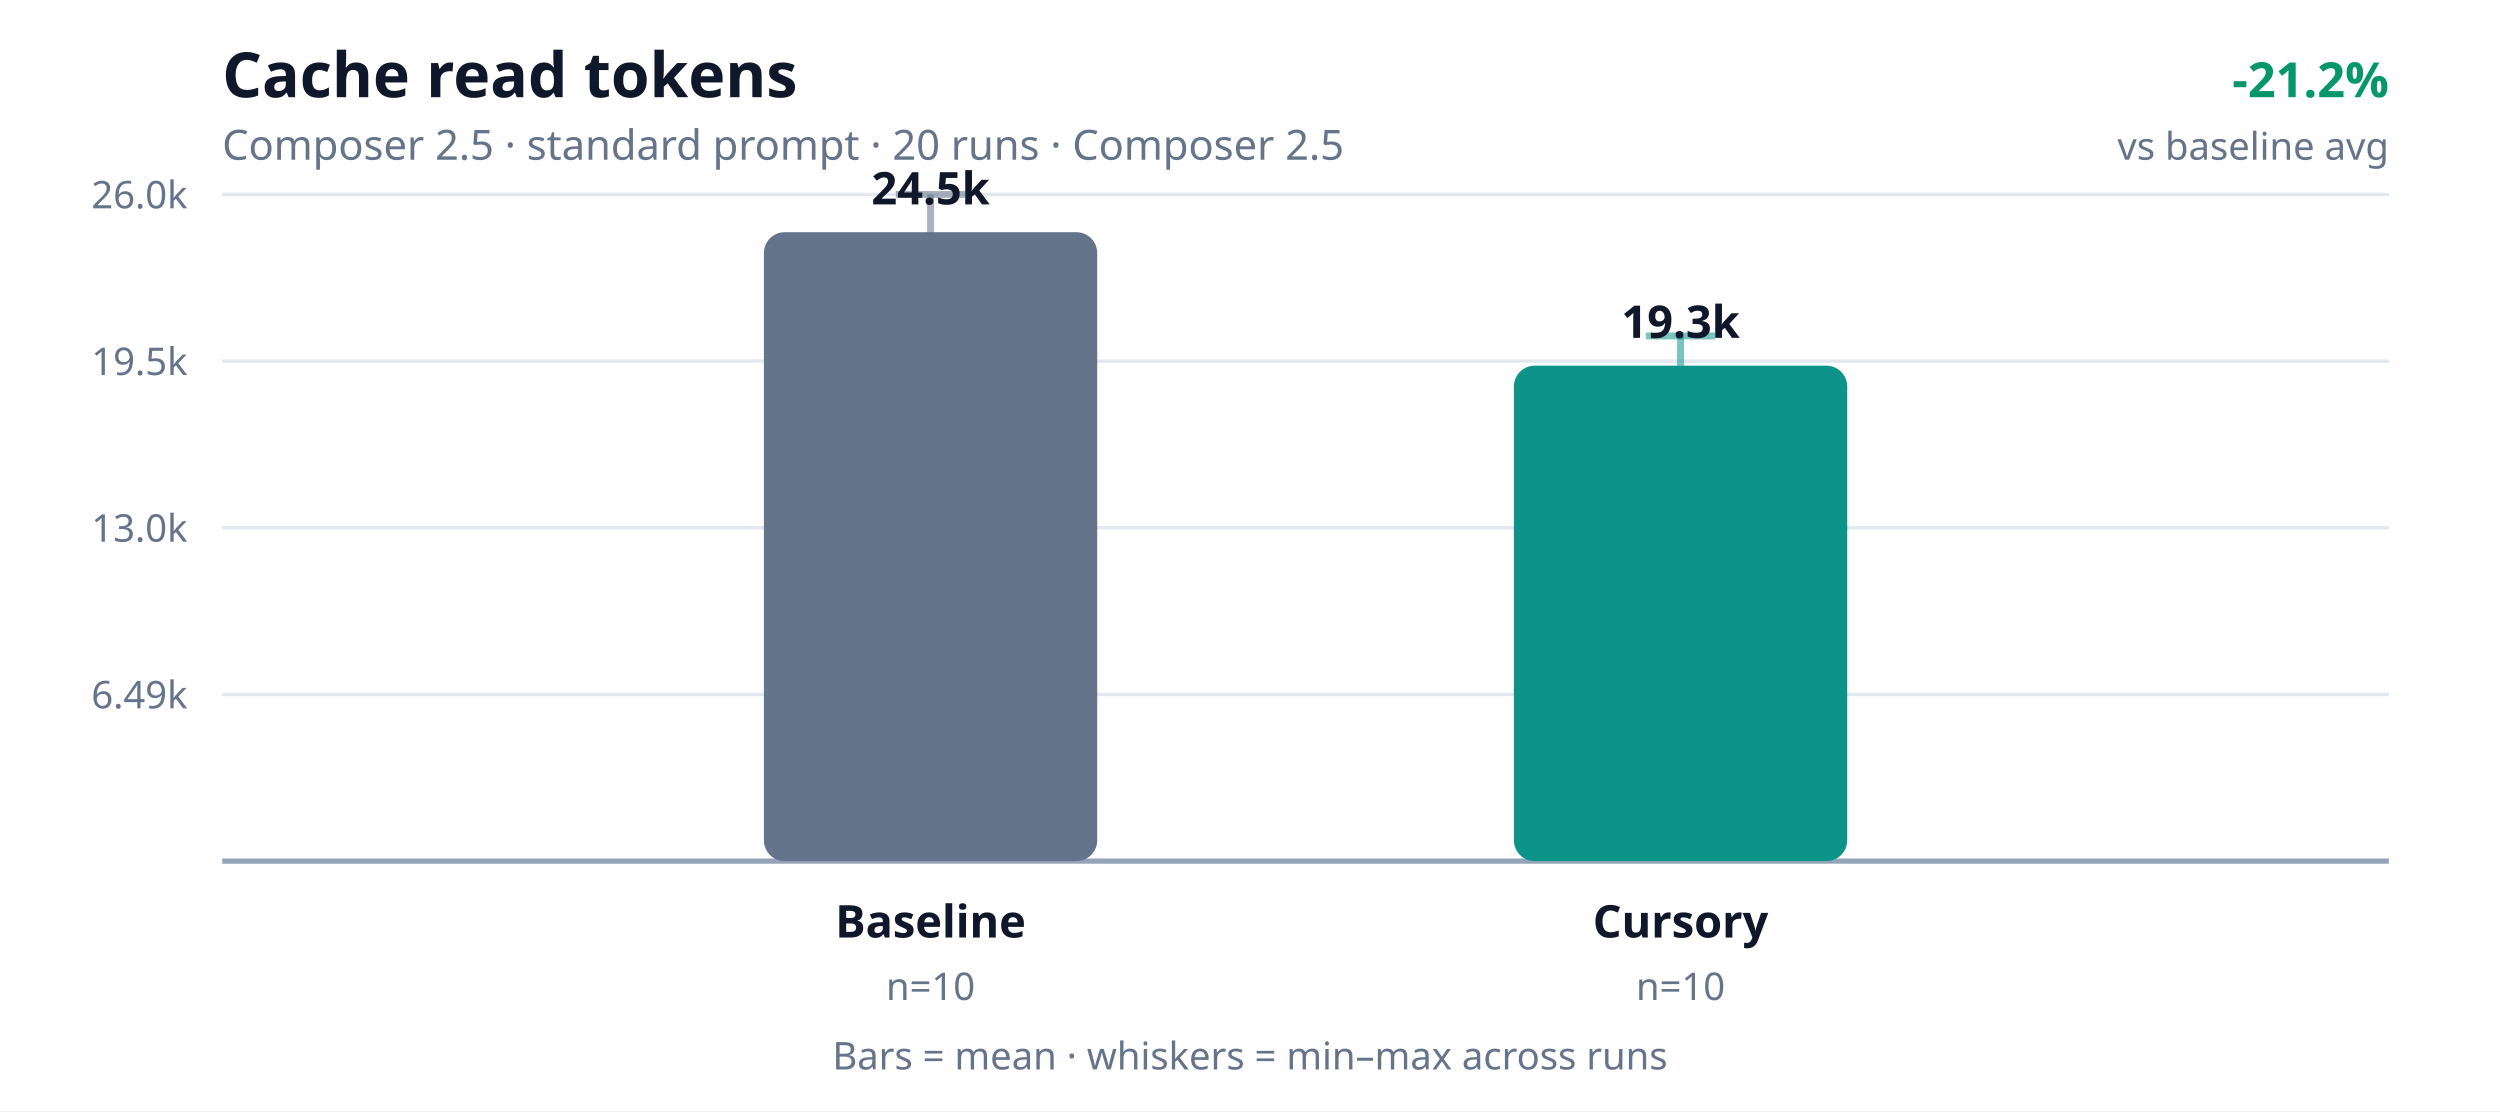
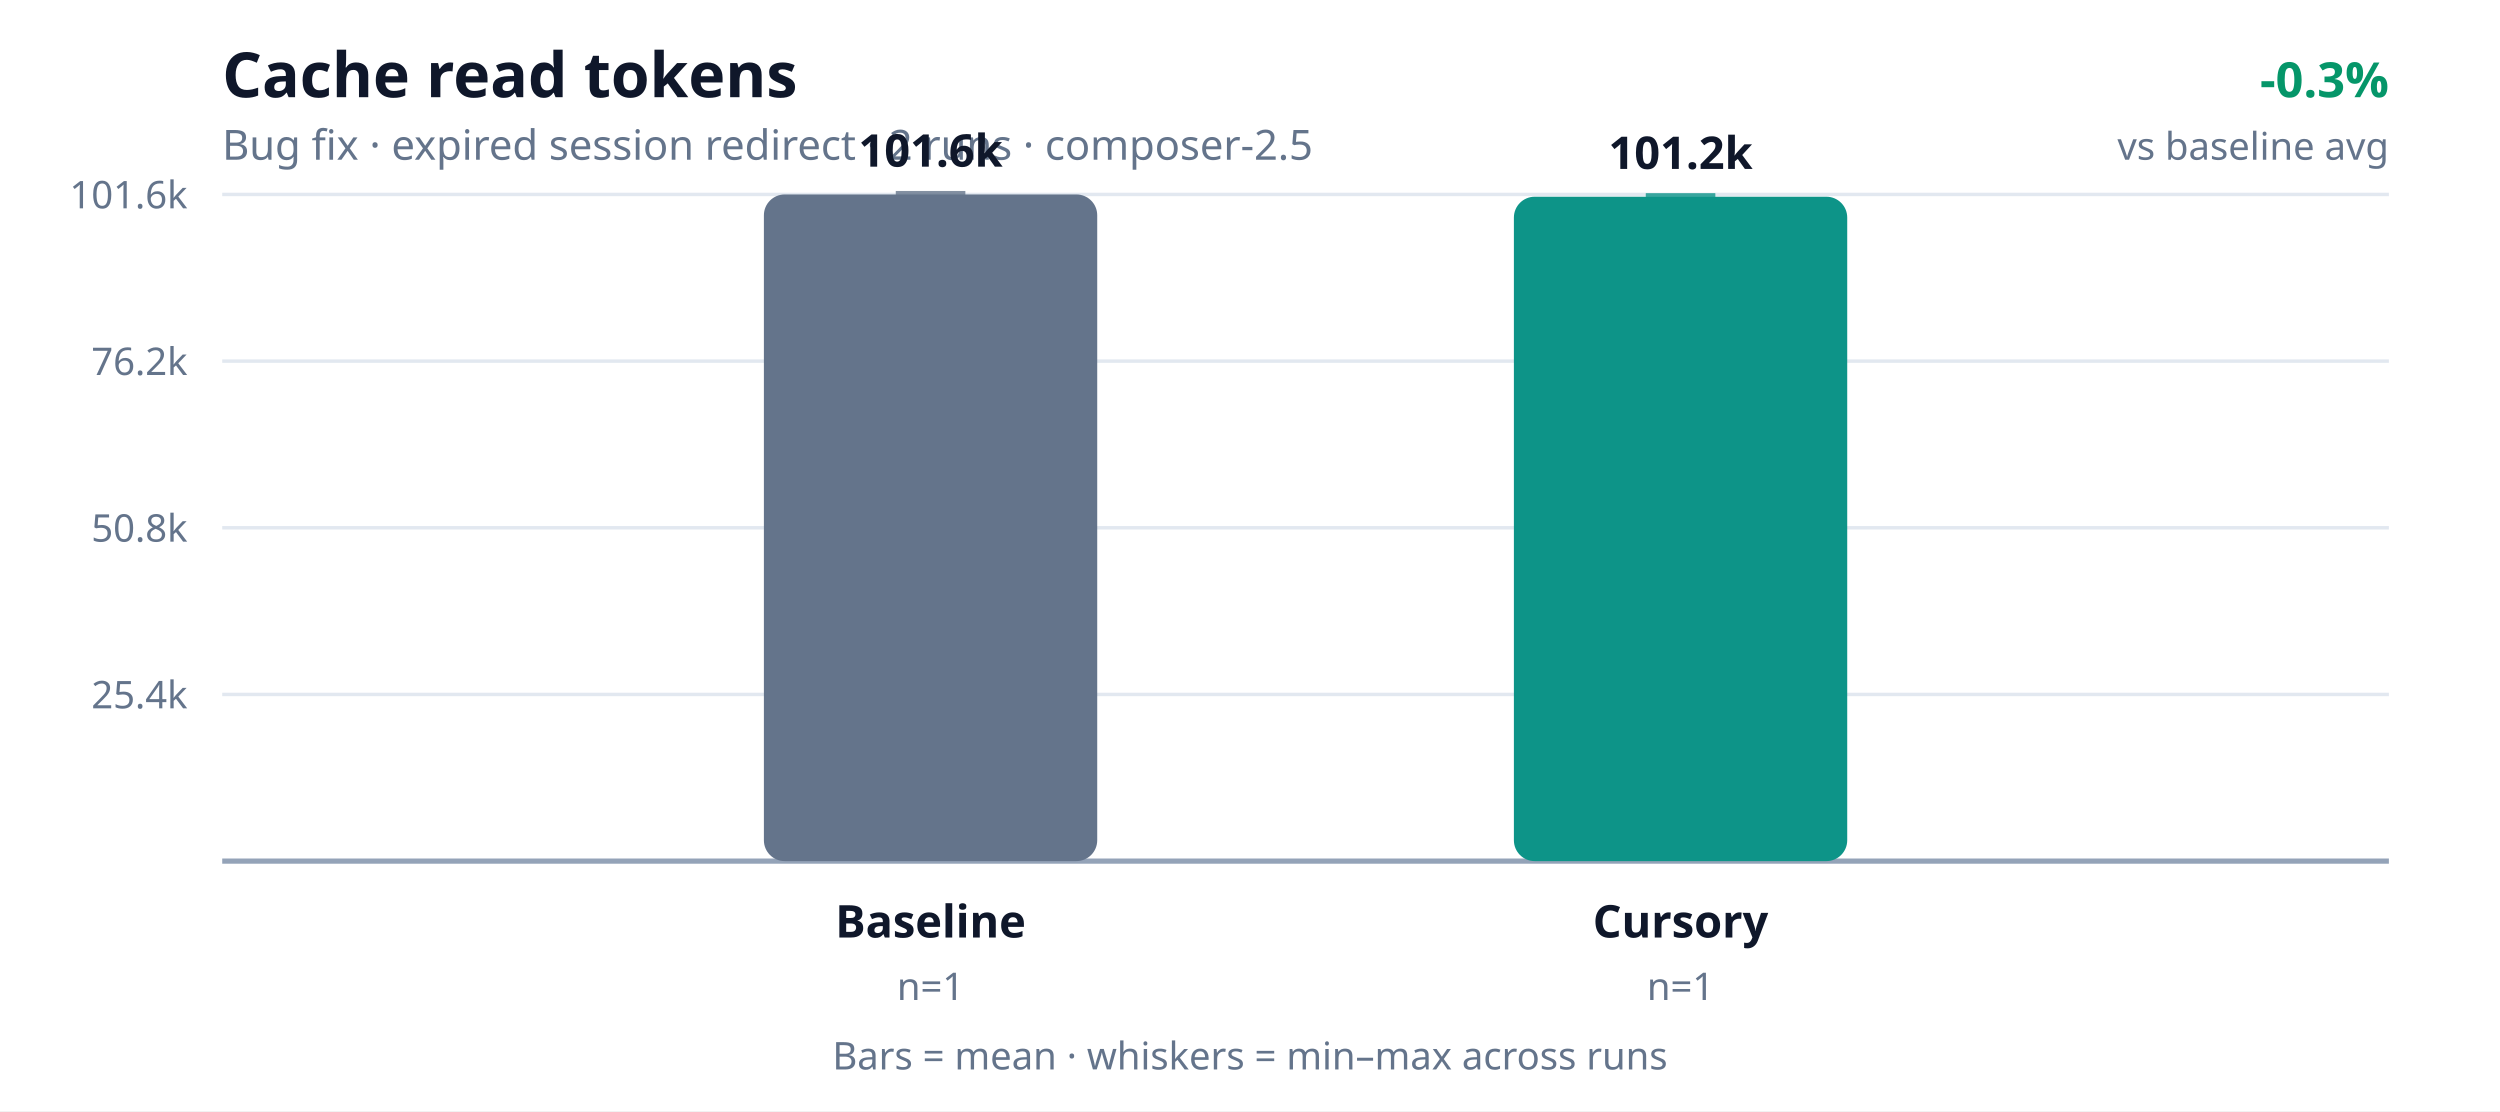
<svg xmlns="http://www.w3.org/2000/svg" width="720" height="320" viewBox="0 0 720 320" role="img" aria-label="Cache read tokens">
  <rect width="100%" height="100%" fill="#ffffff" />
  <text x="64" y="28" font-size="18" font-weight="700" fill="#0f172a" font-family="ui-sans-serif, system-ui, sans-serif">Cache read tokens</text>
-   <text x="64" y="46" font-size="12" fill="#64748b" font-family="ui-sans-serif, system-ui, sans-serif">Composer 2.5 · standard prompt · 20 runs · Composer 2.5</text>
-   <text x="688" y="28" text-anchor="end" font-size="14" font-weight="700" fill="#059669" font-family="ui-sans-serif, system-ui, sans-serif">-21.2%</text>
+   <text x="64" y="46" font-size="12" fill="#64748b" font-family="ui-sans-serif, system-ui, sans-serif">Bug fix · expired session redirect · 2 runs · composer-2.5</text>
+   <text x="688" y="28" text-anchor="end" font-size="14" font-weight="700" fill="#059669" font-family="ui-sans-serif, system-ui, sans-serif">-0.3%</text>
  <text x="688" y="46" text-anchor="end" font-size="11" fill="#64748b" font-family="ui-sans-serif, system-ui, sans-serif">vs baseline avg</text>
  <line x1="64" y1="200" x2="688" y2="200" stroke="#e2e8f0" stroke-width="1" />
-   <text x="54" y="204" text-anchor="end" font-size="11" fill="#64748b" font-family="ui-sans-serif, system-ui, sans-serif">6.49k</text>
+   <text x="54" y="204" text-anchor="end" font-size="11" fill="#64748b" font-family="ui-sans-serif, system-ui, sans-serif">25.4k</text>
  <line x1="64" y1="152" x2="688" y2="152" stroke="#e2e8f0" stroke-width="1" />
-   <text x="54" y="156" text-anchor="end" font-size="11" fill="#64748b" font-family="ui-sans-serif, system-ui, sans-serif">13.0k</text>
+   <text x="54" y="156" text-anchor="end" font-size="11" fill="#64748b" font-family="ui-sans-serif, system-ui, sans-serif">50.8k</text>
  <line x1="64" y1="104" x2="688" y2="104" stroke="#e2e8f0" stroke-width="1" />
-   <text x="54" y="108" text-anchor="end" font-size="11" fill="#64748b" font-family="ui-sans-serif, system-ui, sans-serif">19.5k</text>
+   <text x="54" y="108" text-anchor="end" font-size="11" fill="#64748b" font-family="ui-sans-serif, system-ui, sans-serif">76.2k</text>
  <line x1="64" y1="56" x2="688" y2="56" stroke="#e2e8f0" stroke-width="1" />
-   <text x="54" y="60" text-anchor="end" font-size="11" fill="#64748b" font-family="ui-sans-serif, system-ui, sans-serif">26.0k</text>
+   <text x="54" y="60" text-anchor="end" font-size="11" fill="#64748b" font-family="ui-sans-serif, system-ui, sans-serif">101.6k</text>
  <line x1="64" y1="248" x2="688" y2="248" stroke="#94a3b8" stroke-width="1.5" />
-   <rect x="220" y="66.868" width="96" height="181.132" rx="6" fill="#64748b" />
-   <rect x="436" y="105.312" width="96" height="142.688" rx="6" fill="#0d9488" />
-   <line x1="268" y1="56" x2="268" y2="81.358" stroke="#64748b" stroke-width="2" opacity="0.55" />
+   <rect x="220" y="56" width="96" height="192" rx="6" fill="#64748b" />
+   <rect x="436" y="56.654" width="96" height="191.346" rx="6" fill="#0d9488" />
+   <line x1="268" y1="56" x2="268" y2="56" stroke="#64748b" stroke-width="2" opacity="0.55" />
  <line x1="258" y1="56" x2="278" y2="56" stroke="#64748b" stroke-width="2" opacity="0.55" />
-   <line x1="258" y1="81.358" x2="278" y2="81.358" stroke="#64748b" stroke-width="2" opacity="0.55" />
-   <line x1="484" y1="96.751" x2="484" y2="116.727" stroke="#0d9488" stroke-width="2" opacity="0.55" />
-   <line x1="474" y1="96.751" x2="494" y2="96.751" stroke="#0d9488" stroke-width="2" opacity="0.55" />
-   <line x1="474" y1="116.727" x2="494" y2="116.727" stroke="#0d9488" stroke-width="2" opacity="0.55" />
-   <text x="268" y="58.868" text-anchor="middle" font-size="13" font-weight="600" fill="#0f172a" font-family="ui-sans-serif, system-ui, sans-serif">24.5k</text>
-   <text x="484" y="97.312" text-anchor="middle" font-size="13" font-weight="600" fill="#0f172a" font-family="ui-sans-serif, system-ui, sans-serif">19.3k</text>
+   <line x1="258" y1="56" x2="278" y2="56" stroke="#64748b" stroke-width="2" opacity="0.55" />
+   <line x1="484" y1="56.654" x2="484" y2="56.654" stroke="#0d9488" stroke-width="2" opacity="0.55" />
+   <line x1="474" y1="56.654" x2="494" y2="56.654" stroke="#0d9488" stroke-width="2" opacity="0.55" />
+   <line x1="474" y1="56.654" x2="494" y2="56.654" stroke="#0d9488" stroke-width="2" opacity="0.55" />
+   <text x="268" y="48" text-anchor="middle" font-size="13" font-weight="600" fill="#0f172a" font-family="ui-sans-serif, system-ui, sans-serif">101.6k</text>
+   <text x="484" y="48.654" text-anchor="middle" font-size="13" font-weight="600" fill="#0f172a" font-family="ui-sans-serif, system-ui, sans-serif">101.2k</text>
  <text x="268" y="270" text-anchor="middle" font-size="13" font-weight="600" fill="#0f172a" font-family="ui-sans-serif, system-ui, sans-serif">Baseline</text>
-   <text x="268" y="288" text-anchor="middle" font-size="11" fill="#64748b" font-family="ui-sans-serif, system-ui, sans-serif">n=10</text>
+   <text x="268" y="288" text-anchor="middle" font-size="11" fill="#64748b" font-family="ui-sans-serif, system-ui, sans-serif">n=1</text>
  <text x="484" y="270" text-anchor="middle" font-size="13" font-weight="600" fill="#0f172a" font-family="ui-sans-serif, system-ui, sans-serif">Cursory</text>
-   <text x="484" y="288" text-anchor="middle" font-size="11" fill="#64748b" font-family="ui-sans-serif, system-ui, sans-serif">n=10</text>
+   <text x="484" y="288" text-anchor="middle" font-size="11" fill="#64748b" font-family="ui-sans-serif, system-ui, sans-serif">n=1</text>
  <text x="360" y="308" text-anchor="middle" font-size="11" fill="#64748b" font-family="ui-sans-serif, system-ui, sans-serif">Bars = mean · whiskers = min–max across runs</text>
</svg>
